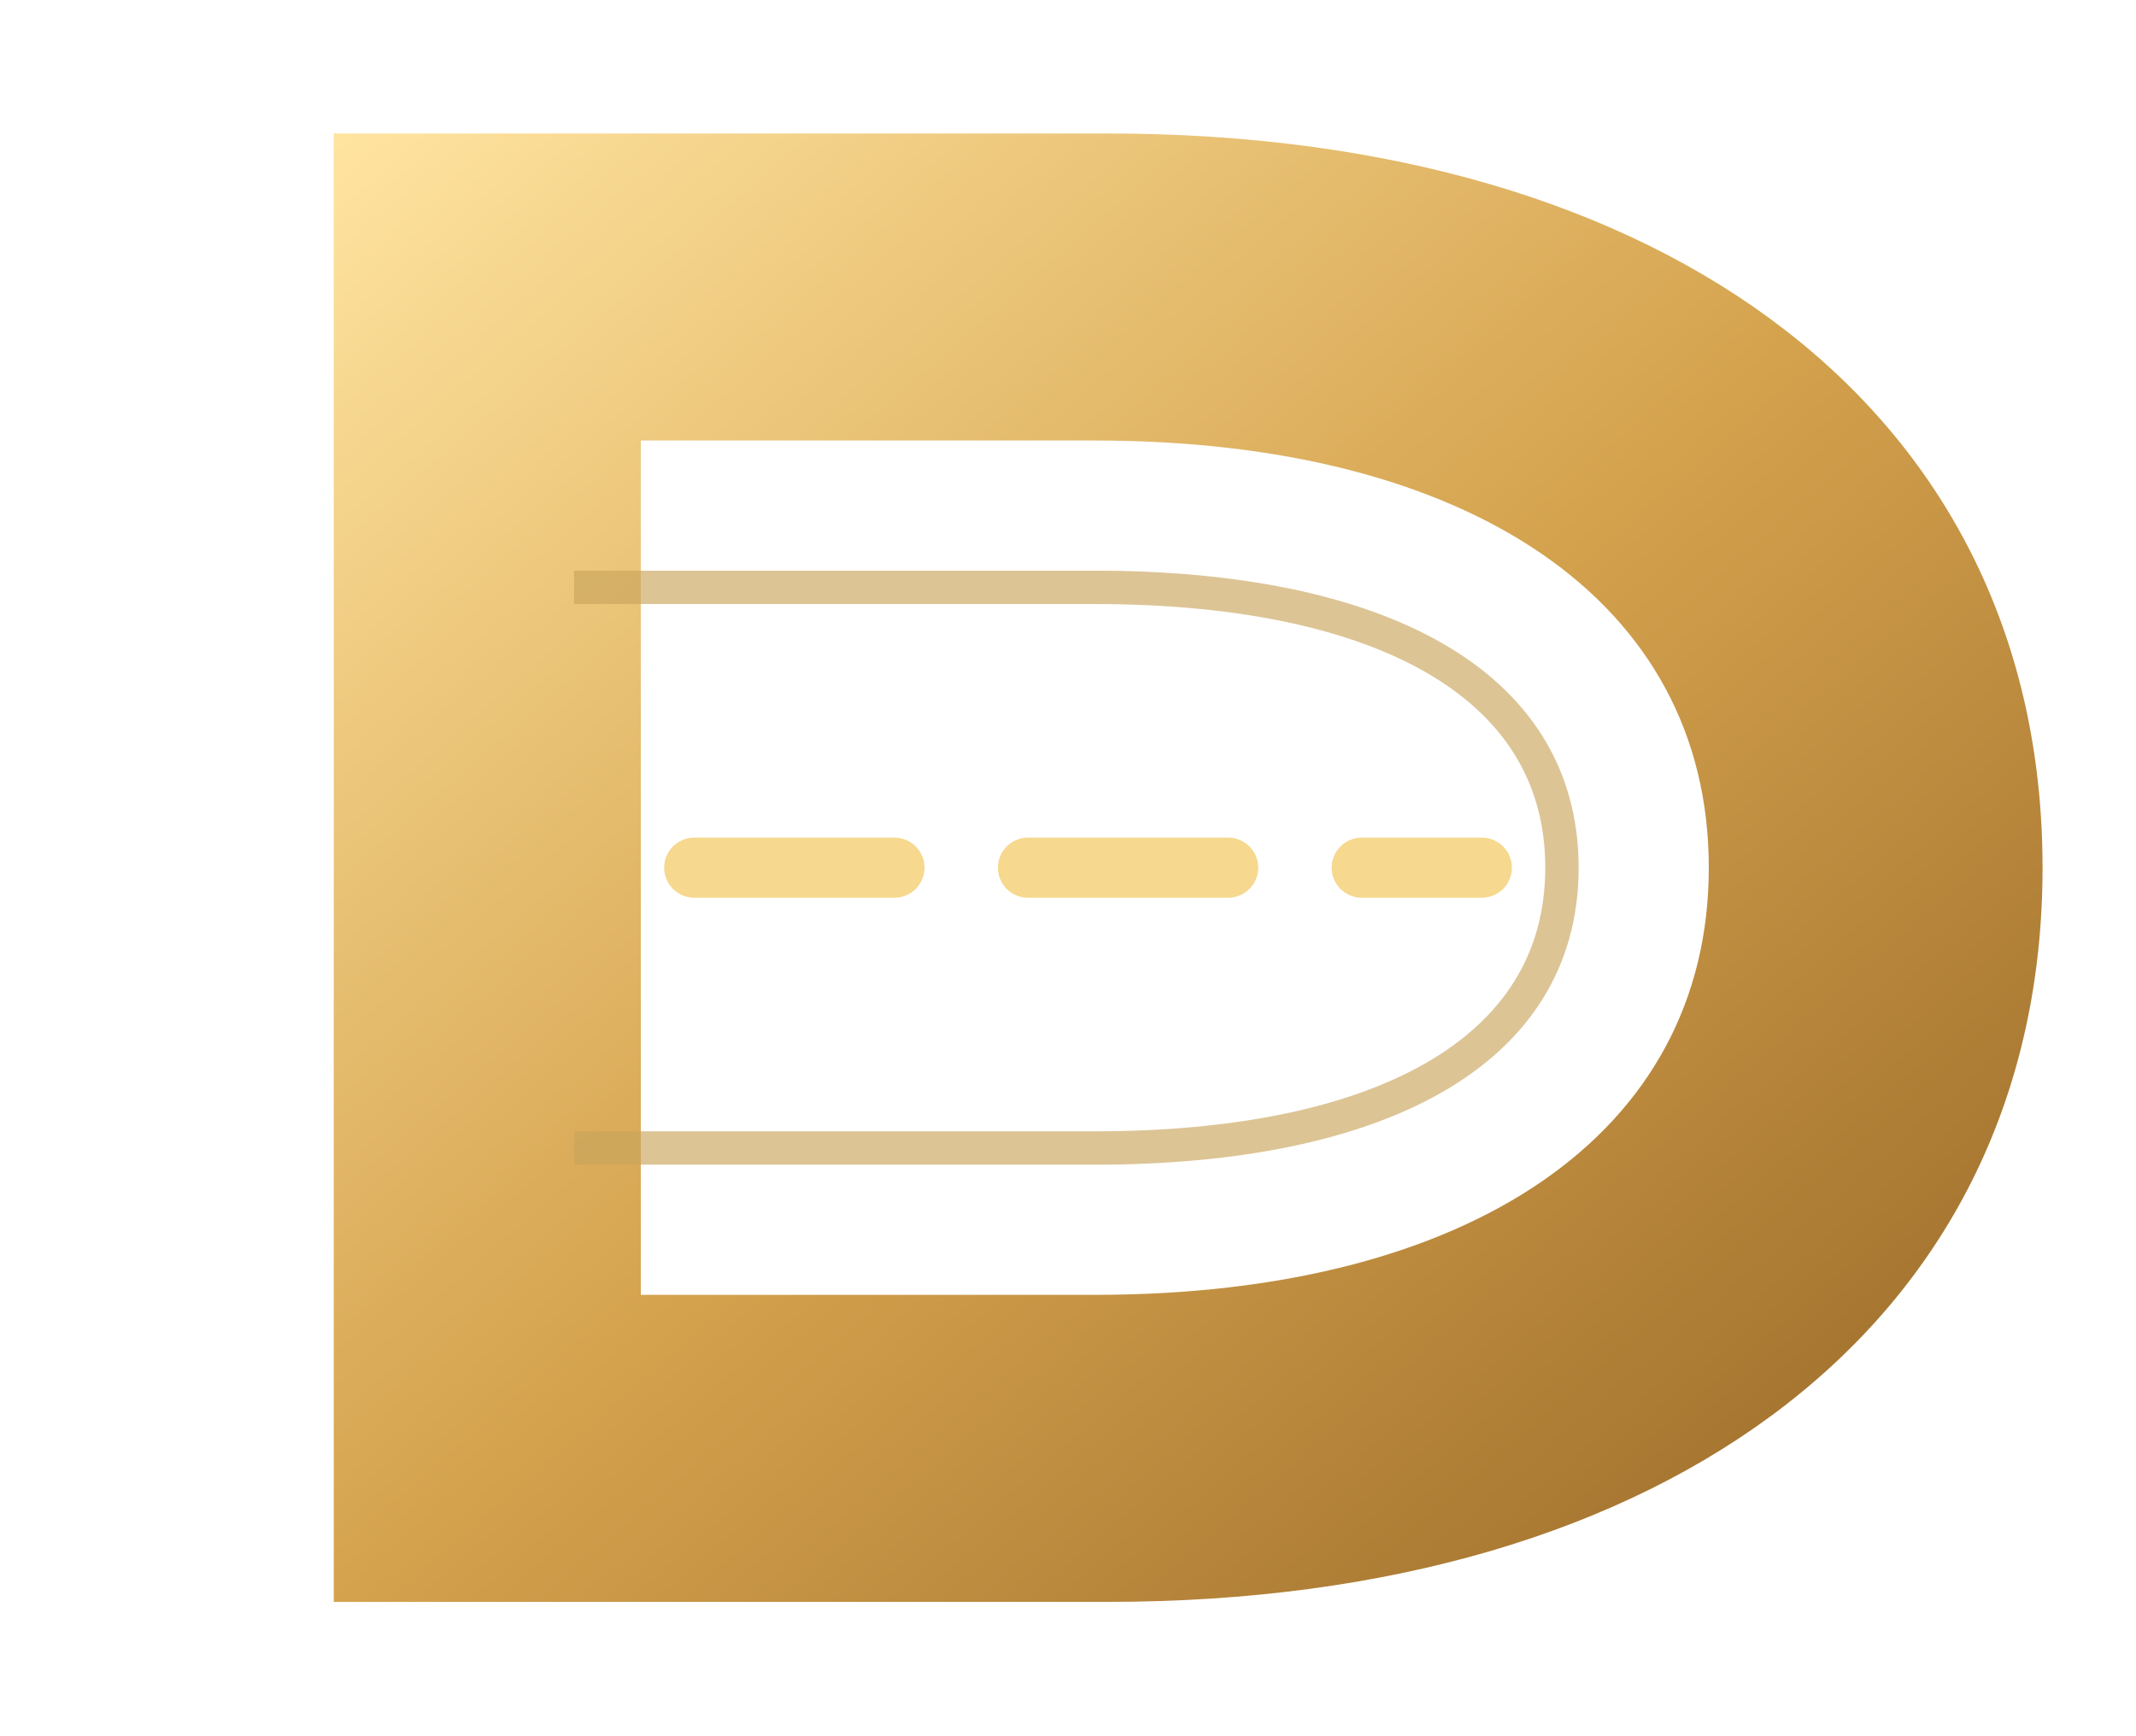
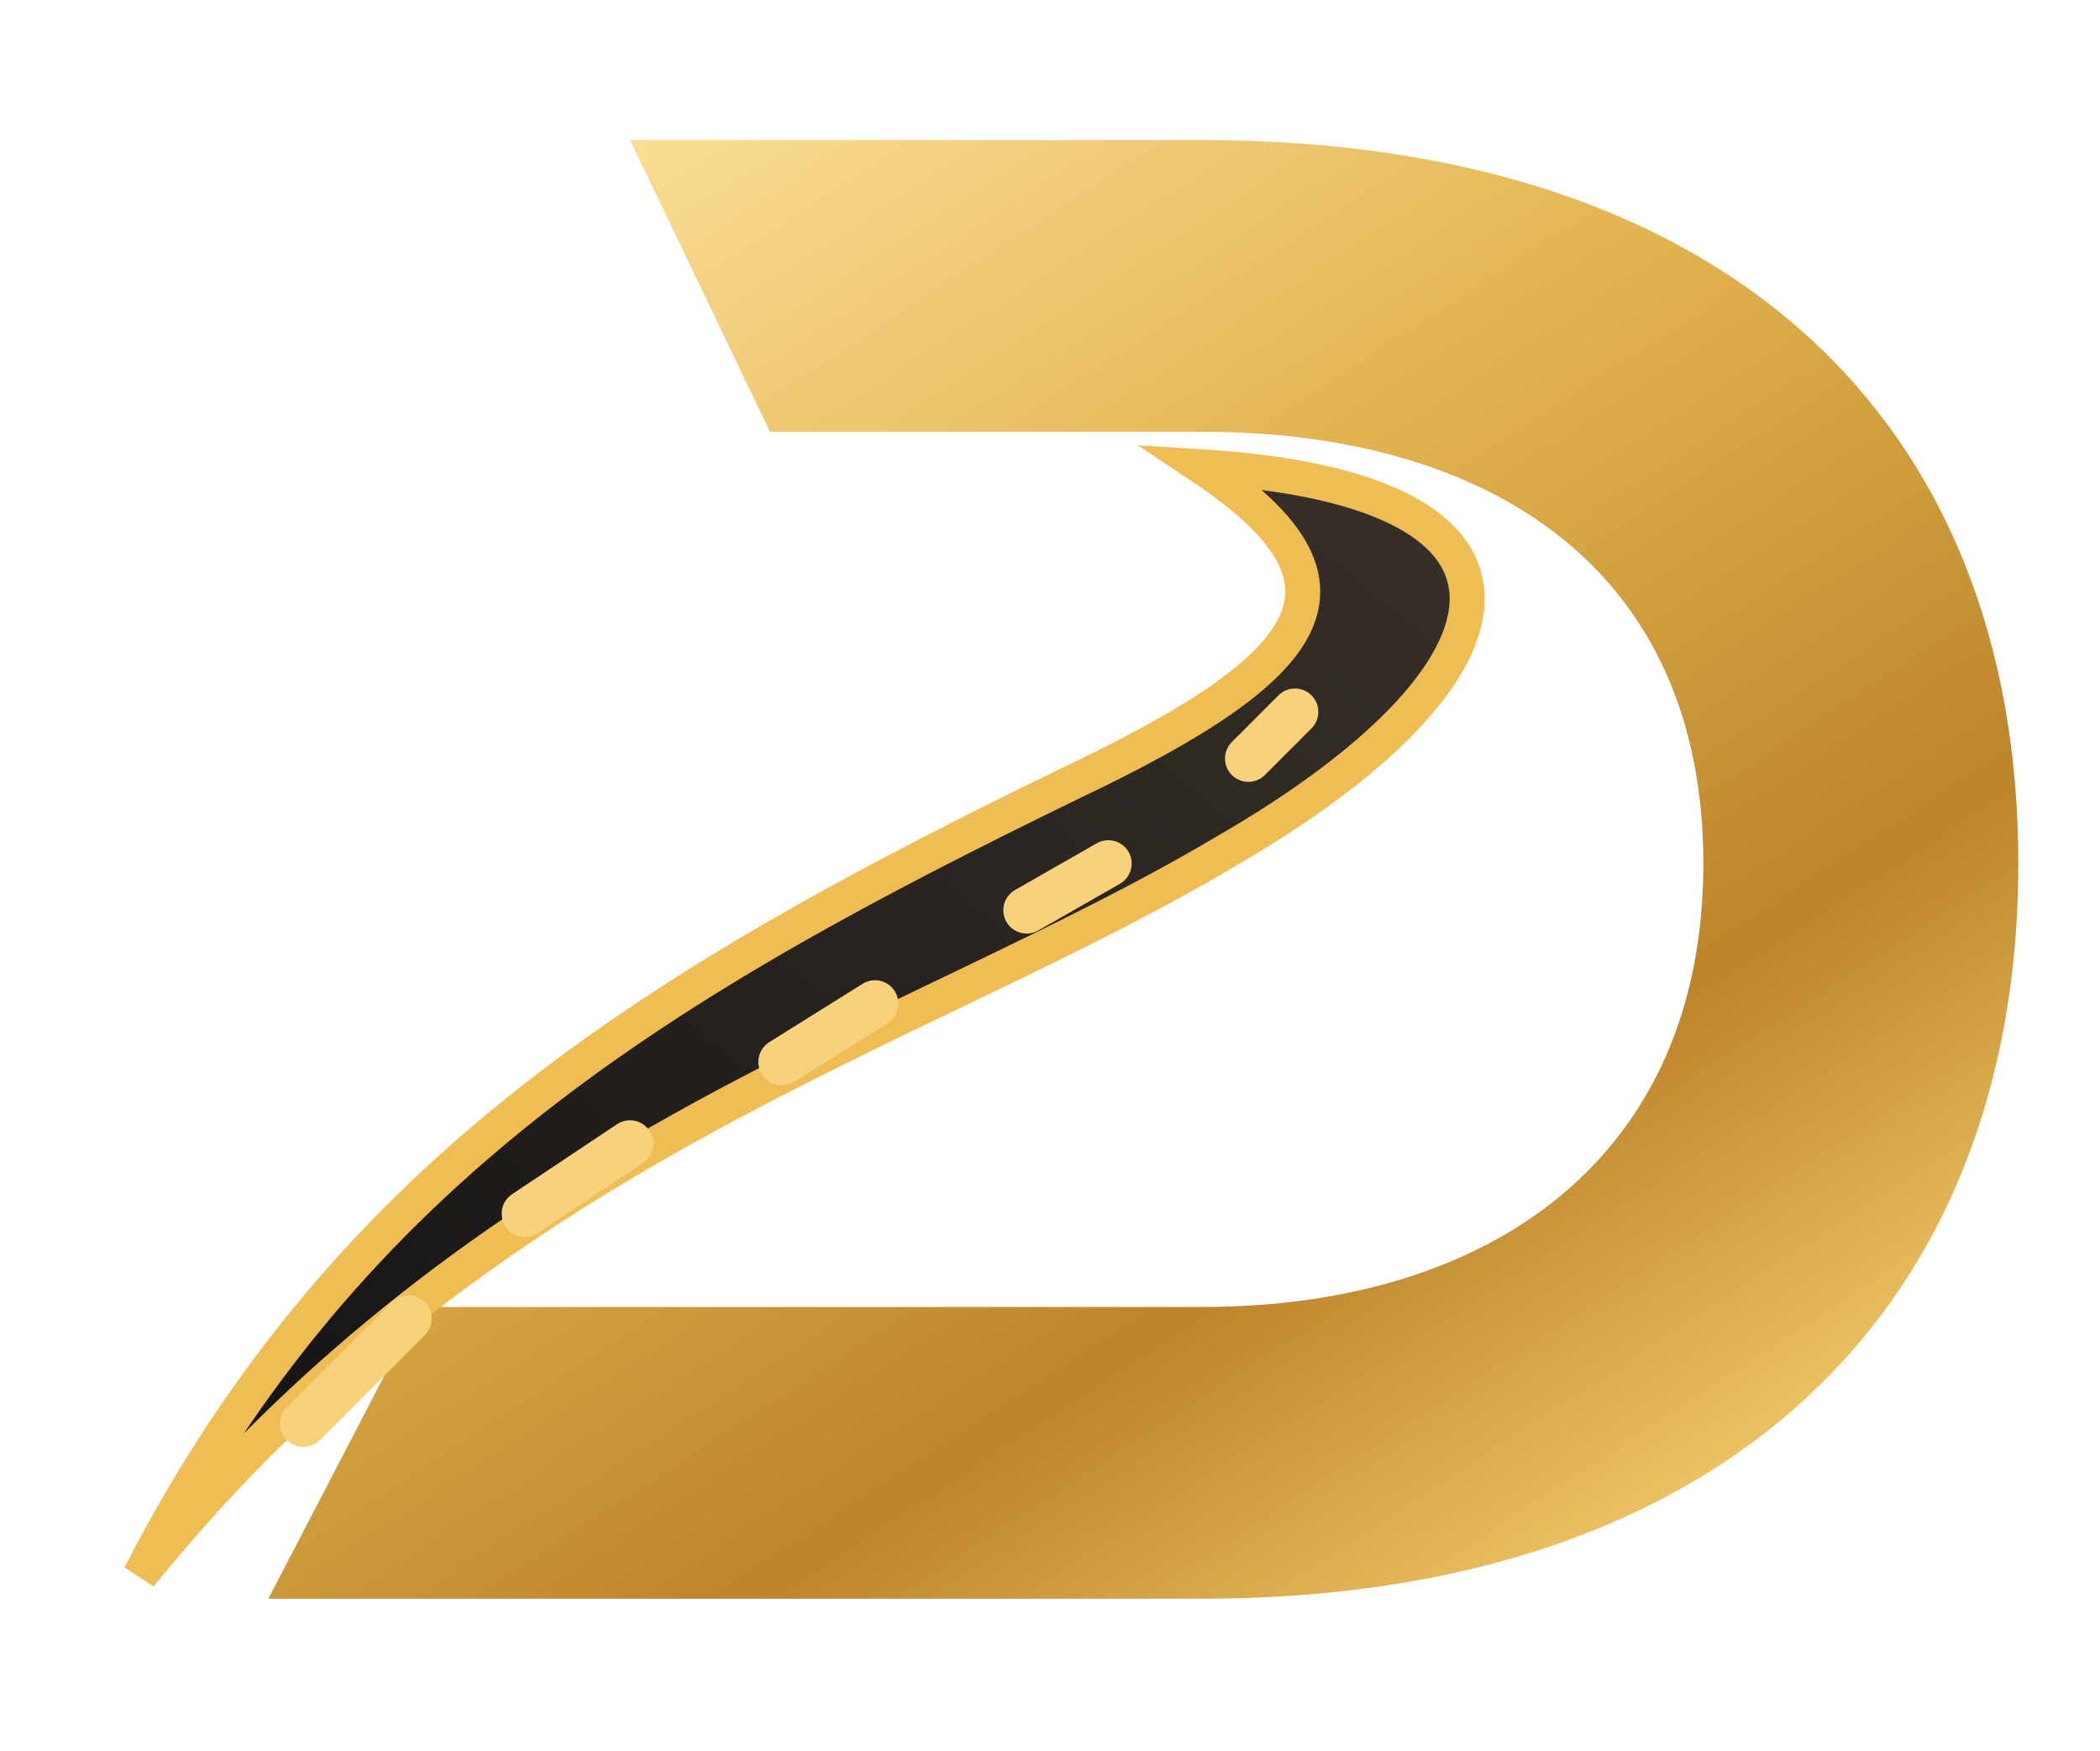
- <svg xmlns="http://www.w3.org/2000/svg" viewBox="0 0 160 130" role="img" aria-label="DriveMind D with road lane markings">
+ <svg xmlns="http://www.w3.org/2000/svg" viewBox="0 0 180 150" role="img" aria-label="DriveMind gold D with curving road">
  <defs>
-     <linearGradient id="gold" x1="0" y1="0" x2="1" y2="1">
-       <stop stop-color="#ffe4a0" />
-       <stop offset=".5" stop-color="#d4a24d" />
-       <stop offset="1" stop-color="#956526" />
+     <linearGradient id="g" x1=".1" y1="0" x2=".9" y2="1">
+       <stop stop-color="#ffe4a1" />
+       <stop offset=".38" stop-color="#e1b34f" />
+       <stop offset=".7" stop-color="#bd842b" />
+       <stop offset="1" stop-color="#ffdc7b" />
    </linearGradient>
-     <clipPath id="road">
-       <path d="M38 32H82C110 32 129 45 129 65S110 98 82 98H38Z" />
-     </clipPath>
+     <linearGradient id="road" x1="0" y1="1" x2="1" y2="0">
+       <stop stop-color="#121212" />
+       <stop offset="1" stop-color="#383029" />
+     </linearGradient>
  </defs>
-   <path fill="url(#gold)" fill-rule="evenodd" d="M25 10H83C125 10 153 31 153 65S125 120 83 120H25V10ZM48 33V97H82C110 97 128 85 128 65S110 33 82 33H48Z" />
-   <g clip-path="url(#road)">
-     <path d="M43 44H82C103 44 117 51 117 65S103 86 82 86H43" fill="none" stroke="#c9a45c" stroke-width="2.5" opacity=".65" />
-     <path d="M52 65H67M77 65H92M102 65H111" fill="none" stroke="#f6d88e" stroke-width="4.5" stroke-linecap="round" />
-   </g>
+   <path fill="url(#g)" d="M54 12H103C148 12 173 36 173 74S148 137 103 137H23L36 112H103C128 112 146 99 146 74S128 37 103 37H66Z" />
+   <path fill="url(#road)" stroke="#f0bd55" stroke-width="3" d="M12 135C42 98 78 89 105 73C131 58 135 42 103 40C118 50 113 57 92 67C57 84 30 100 12 135Z" />
+   <path d="M26 122L35 113M45 104L54 98M67 91L75 86M88 78L95 74M107 65L111 61" fill="none" stroke="#f7d17c" stroke-width="4" stroke-linecap="round" />
</svg>
